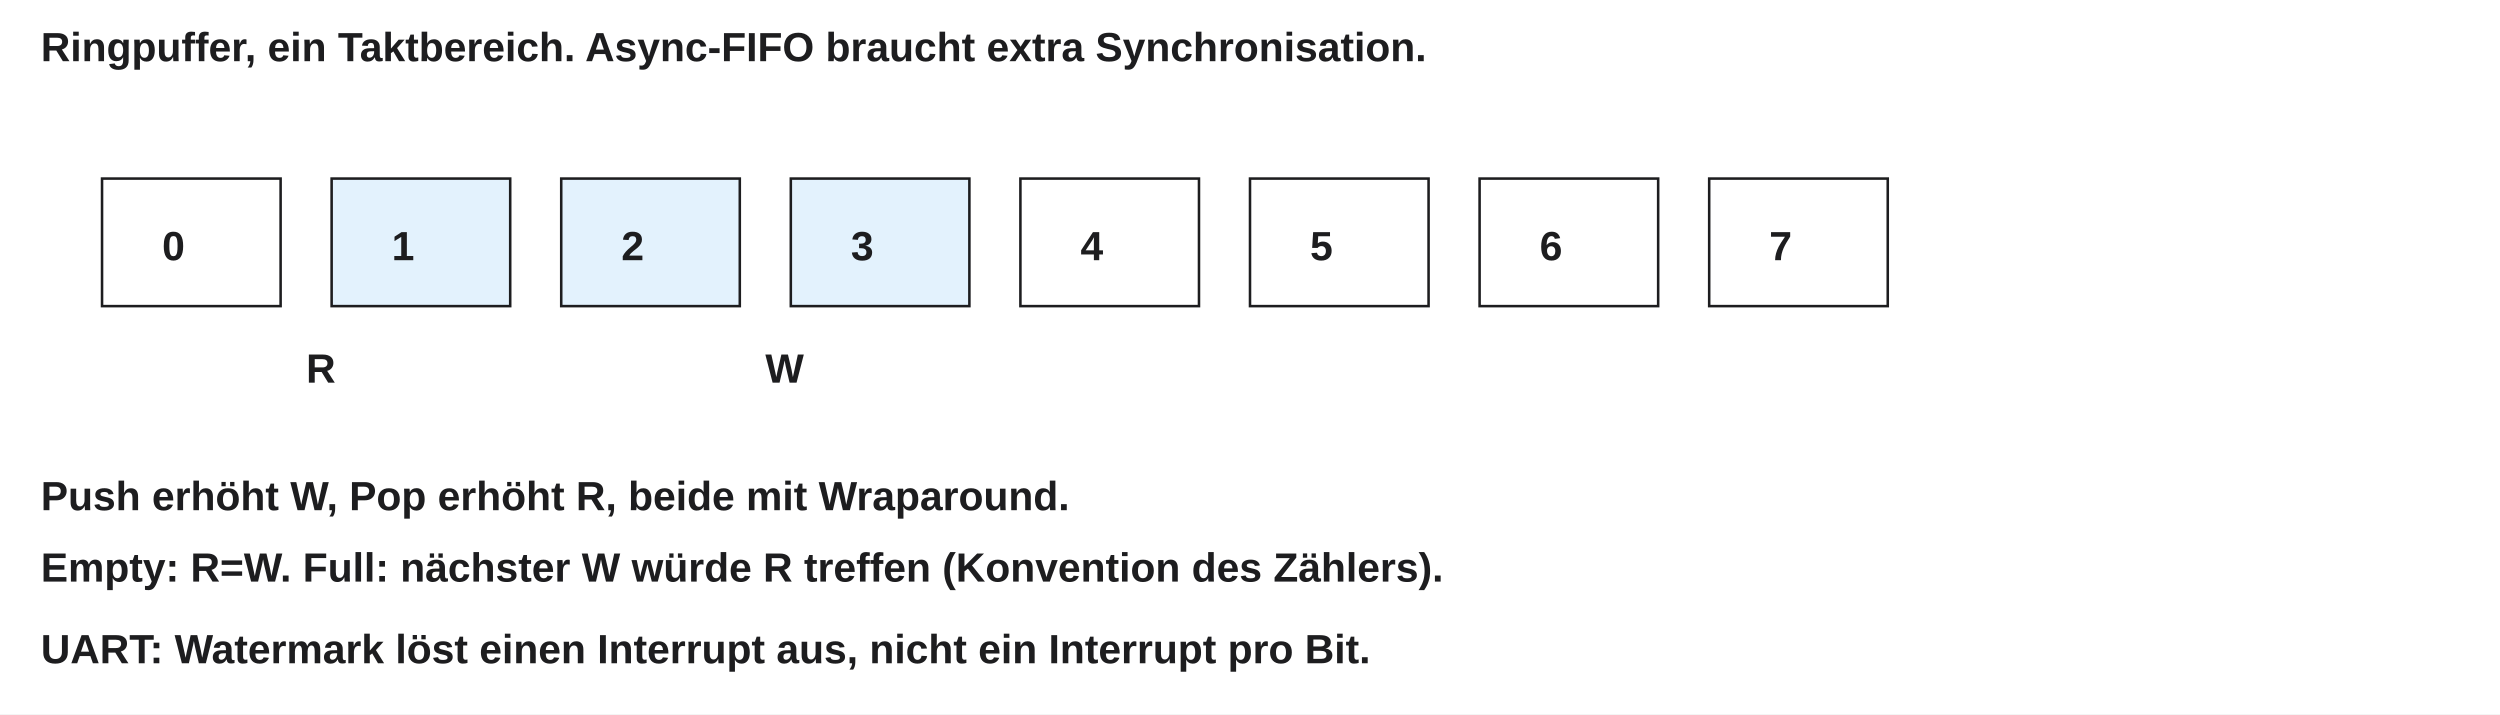
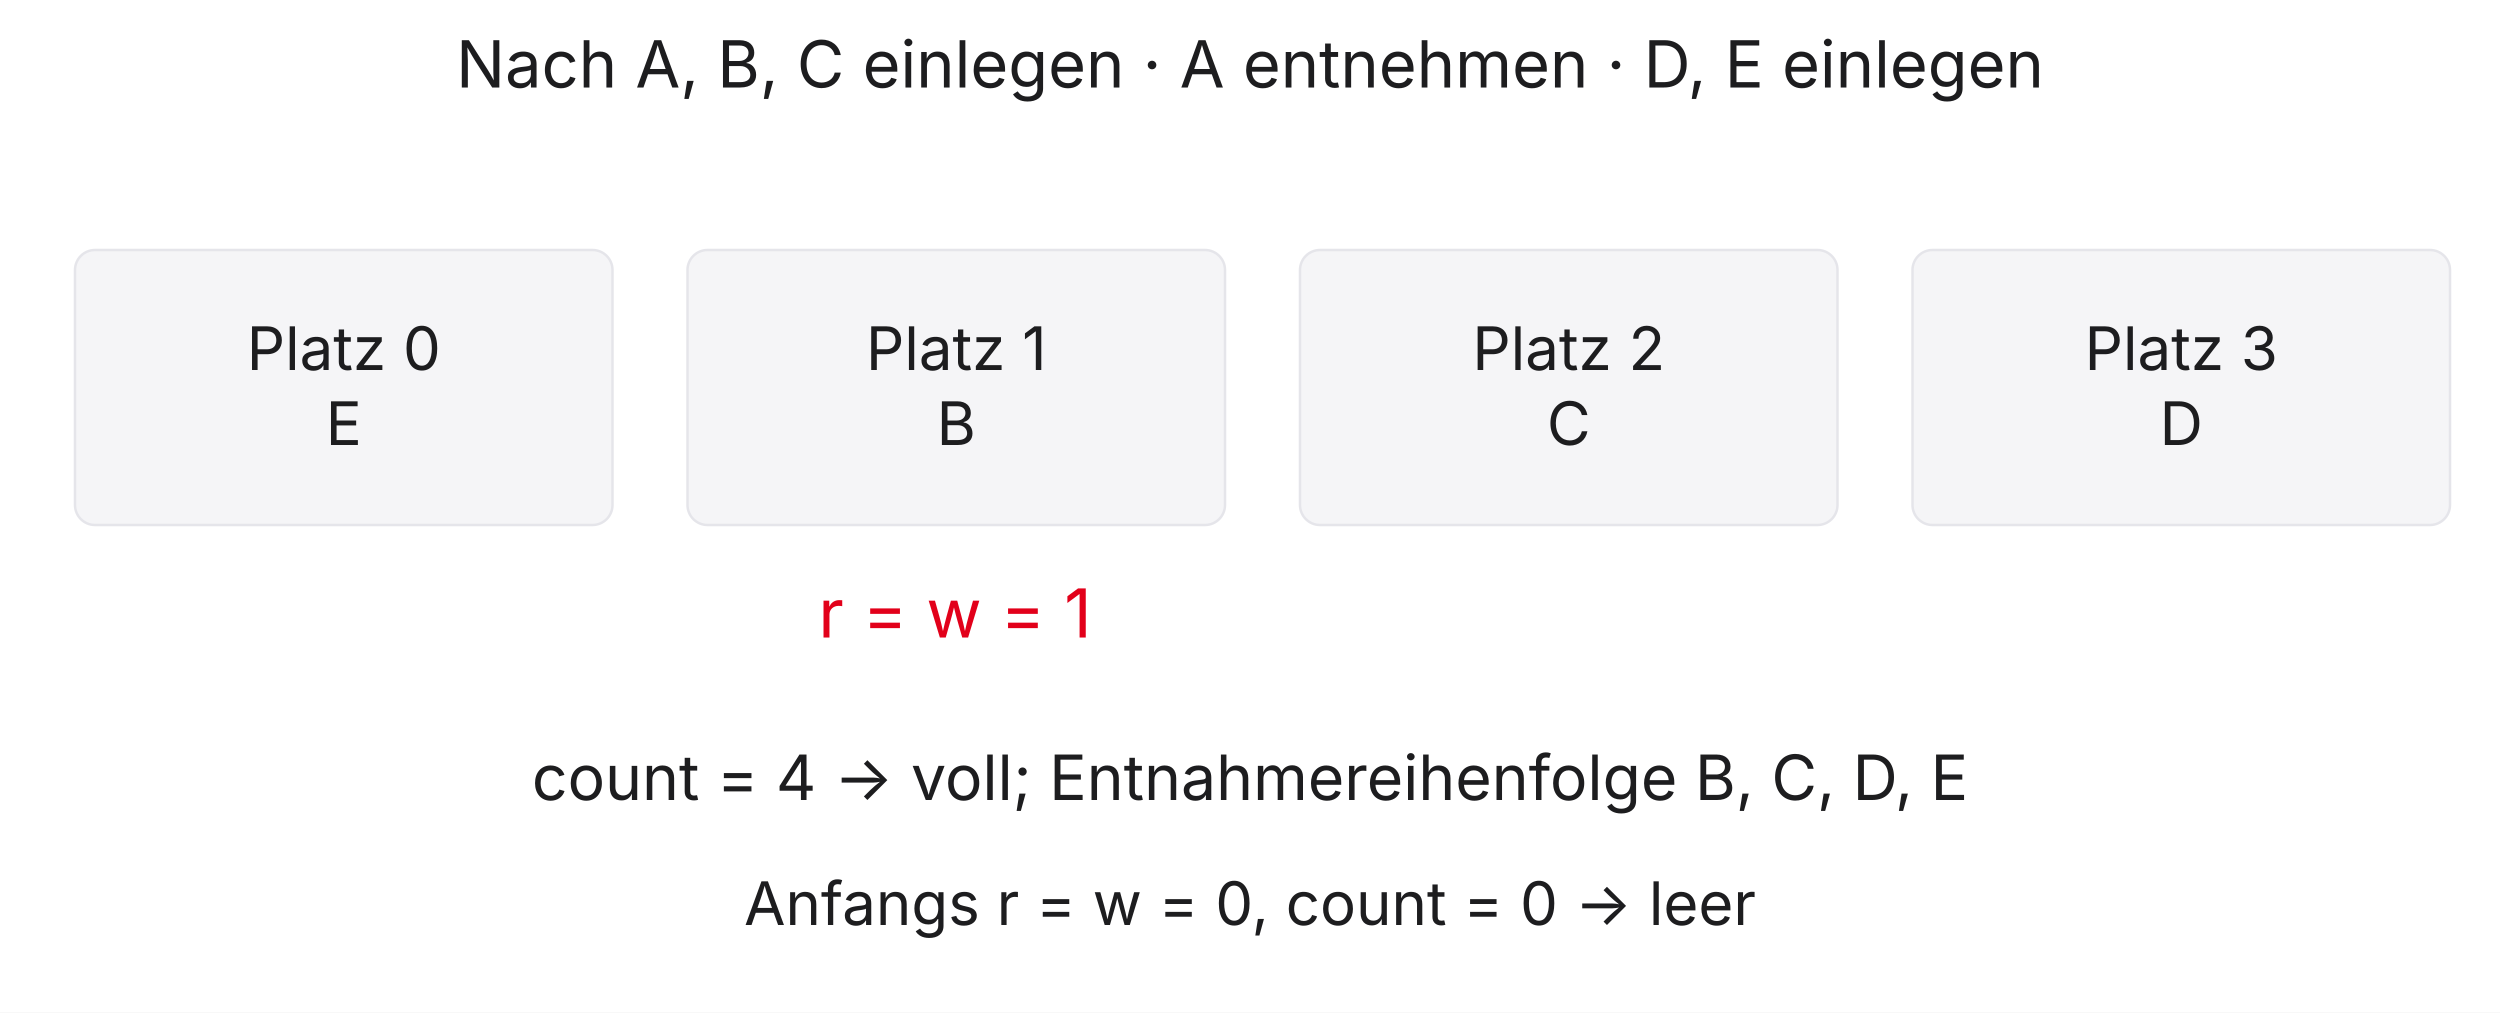
- <svg xmlns="http://www.w3.org/2000/svg" viewBox="0 0 980 280" width="980" height="280">
-   <rect width="980" height="280" fill="#FFFFFF" />
-   <style>text{font-family:Arial,Helvetica,sans-serif;fill:#1D1D1F}</style>
-   <text x="16" y="24" font-size="16" font-weight="600" fill="#1D1D1F" text-anchor="start">Ringpuffer, ein Taktbereich. Async-FIFO braucht extra Synchronisation.</text>
-   <rect x="40" y="70" width="70" height="50" fill="#FFF" stroke="#1D1D1F" />
-   <text x="68" y="102" font-size="16" font-weight="600" fill="#1D1D1F" text-anchor="middle">0</text>
-   <rect x="130" y="70" width="70" height="50" fill="#E3F2FD" stroke="#1D1D1F" />
-   <text x="158" y="102" font-size="16" font-weight="600" fill="#1D1D1F" text-anchor="middle">1</text>
-   <rect x="220" y="70" width="70" height="50" fill="#E3F2FD" stroke="#1D1D1F" />
-   <text x="248" y="102" font-size="16" font-weight="600" fill="#1D1D1F" text-anchor="middle">2</text>
-   <rect x="310" y="70" width="70" height="50" fill="#E3F2FD" stroke="#1D1D1F" />
-   <text x="338" y="102" font-size="16" font-weight="600" fill="#1D1D1F" text-anchor="middle">3</text>
-   <rect x="400" y="70" width="70" height="50" fill="#FFF" stroke="#1D1D1F" />
-   <text x="428" y="102" font-size="16" font-weight="600" fill="#1D1D1F" text-anchor="middle">4</text>
-   <rect x="490" y="70" width="70" height="50" fill="#FFF" stroke="#1D1D1F" />
-   <text x="518" y="102" font-size="16" font-weight="600" fill="#1D1D1F" text-anchor="middle">5</text>
-   <rect x="580" y="70" width="70" height="50" fill="#FFF" stroke="#1D1D1F" />
-   <text x="608" y="102" font-size="16" font-weight="600" fill="#1D1D1F" text-anchor="middle">6</text>
-   <rect x="670" y="70" width="70" height="50" fill="#FFF" stroke="#1D1D1F" />
-   <text x="698" y="102" font-size="16" font-weight="600" fill="#1D1D1F" text-anchor="middle">7</text>
-   <text x="120" y="150" font-size="16" font-weight="600" fill="#E65100" text-anchor="start">R</text>
-   <text x="300" y="150" font-size="16" font-weight="600" fill="#1565C0" text-anchor="start">W</text>
-   <text x="16" y="200" font-size="16" font-weight="600" fill="#1D1D1F" text-anchor="start">Push erhöht W, Pop erhöht R, beide mit Wraparound.</text>
-   <text x="16" y="228" font-size="16" font-weight="600" fill="#1D1D1F" text-anchor="start">Empty: R=W. Full: nächster W würde R treffen (Konvention des Zählers).</text>
-   <text x="16" y="260" font-size="16" font-weight="600" fill="#6A1B9A" text-anchor="start">UART: Watermark löst einen Interrupt aus, nicht ein Interrupt pro Bit.</text>
+ <svg xmlns="http://www.w3.org/2000/svg" width="1000" height="405" viewBox="0 0 1000 405" role="img" aria-labelledby="title">
+   <style>text{font-family:Inter,Arial,Helvetica,sans-serif;font-weight:400}</style>
+   <defs>
+     <marker id="arrow" markerWidth="10" markerHeight="10" refX="8" refY="3" orient="auto" markerUnits="strokeWidth">
+       <path d="M0,0 L8,3 L0,6" fill="#1D1D1F" />
+     </marker>
+   </defs>
+   <rect width="1000" height="405" fill="#FFFFFF" />
+   <text x="500" y="35" font-size="26" fill="#1D1D1F" text-anchor="middle">Nach A, B, C einlegen · A entnehmen · D, E einlegen</text>
+   <rect x="30" y="100" width="215" height="110" rx="8" fill="#F5F5F7" stroke="#E5E5EA" />
+   <text x="137.5" y="148.0" font-size="24" fill="#1D1D1F" text-anchor="middle">Platz 0</text>
+   <text x="137.5" y="178.0" font-size="24" fill="#1D1D1F" text-anchor="middle">E</text>
+   <rect x="275" y="100" width="215" height="110" rx="8" fill="#F5F5F7" stroke="#E5E5EA" />
+   <text x="382.5" y="148.0" font-size="24" fill="#1D1D1F" text-anchor="middle">Platz 1</text>
+   <text x="382.5" y="178.0" font-size="24" fill="#1D1D1F" text-anchor="middle">B</text>
+   <rect x="520" y="100" width="215" height="110" rx="8" fill="#F5F5F7" stroke="#E5E5EA" />
+   <text x="627.5" y="148.0" font-size="24" fill="#1D1D1F" text-anchor="middle">Platz 2</text>
+   <text x="627.5" y="178.0" font-size="24" fill="#1D1D1F" text-anchor="middle">C</text>
+   <rect x="765" y="100" width="215" height="110" rx="8" fill="#F5F5F7" stroke="#E5E5EA" />
+   <text x="872.5" y="148.0" font-size="24" fill="#1D1D1F" text-anchor="middle">Platz 3</text>
+   <text x="872.5" y="178.0" font-size="24" fill="#1D1D1F" text-anchor="middle">D</text>
+   <text x="382" y="255" font-size="27" fill="#E2001A" text-anchor="middle">r = w = 1</text>
+   <text x="500" y="320" font-size="25" fill="#1D1D1F" text-anchor="middle">count = 4 → voll; Entnahmereihenfolge B, C, D, E</text>
+   <text x="500" y="370" font-size="24" fill="#1D1D1F" text-anchor="middle">Anfangs r = w = 0, count = 0 → leer</text>
</svg>
